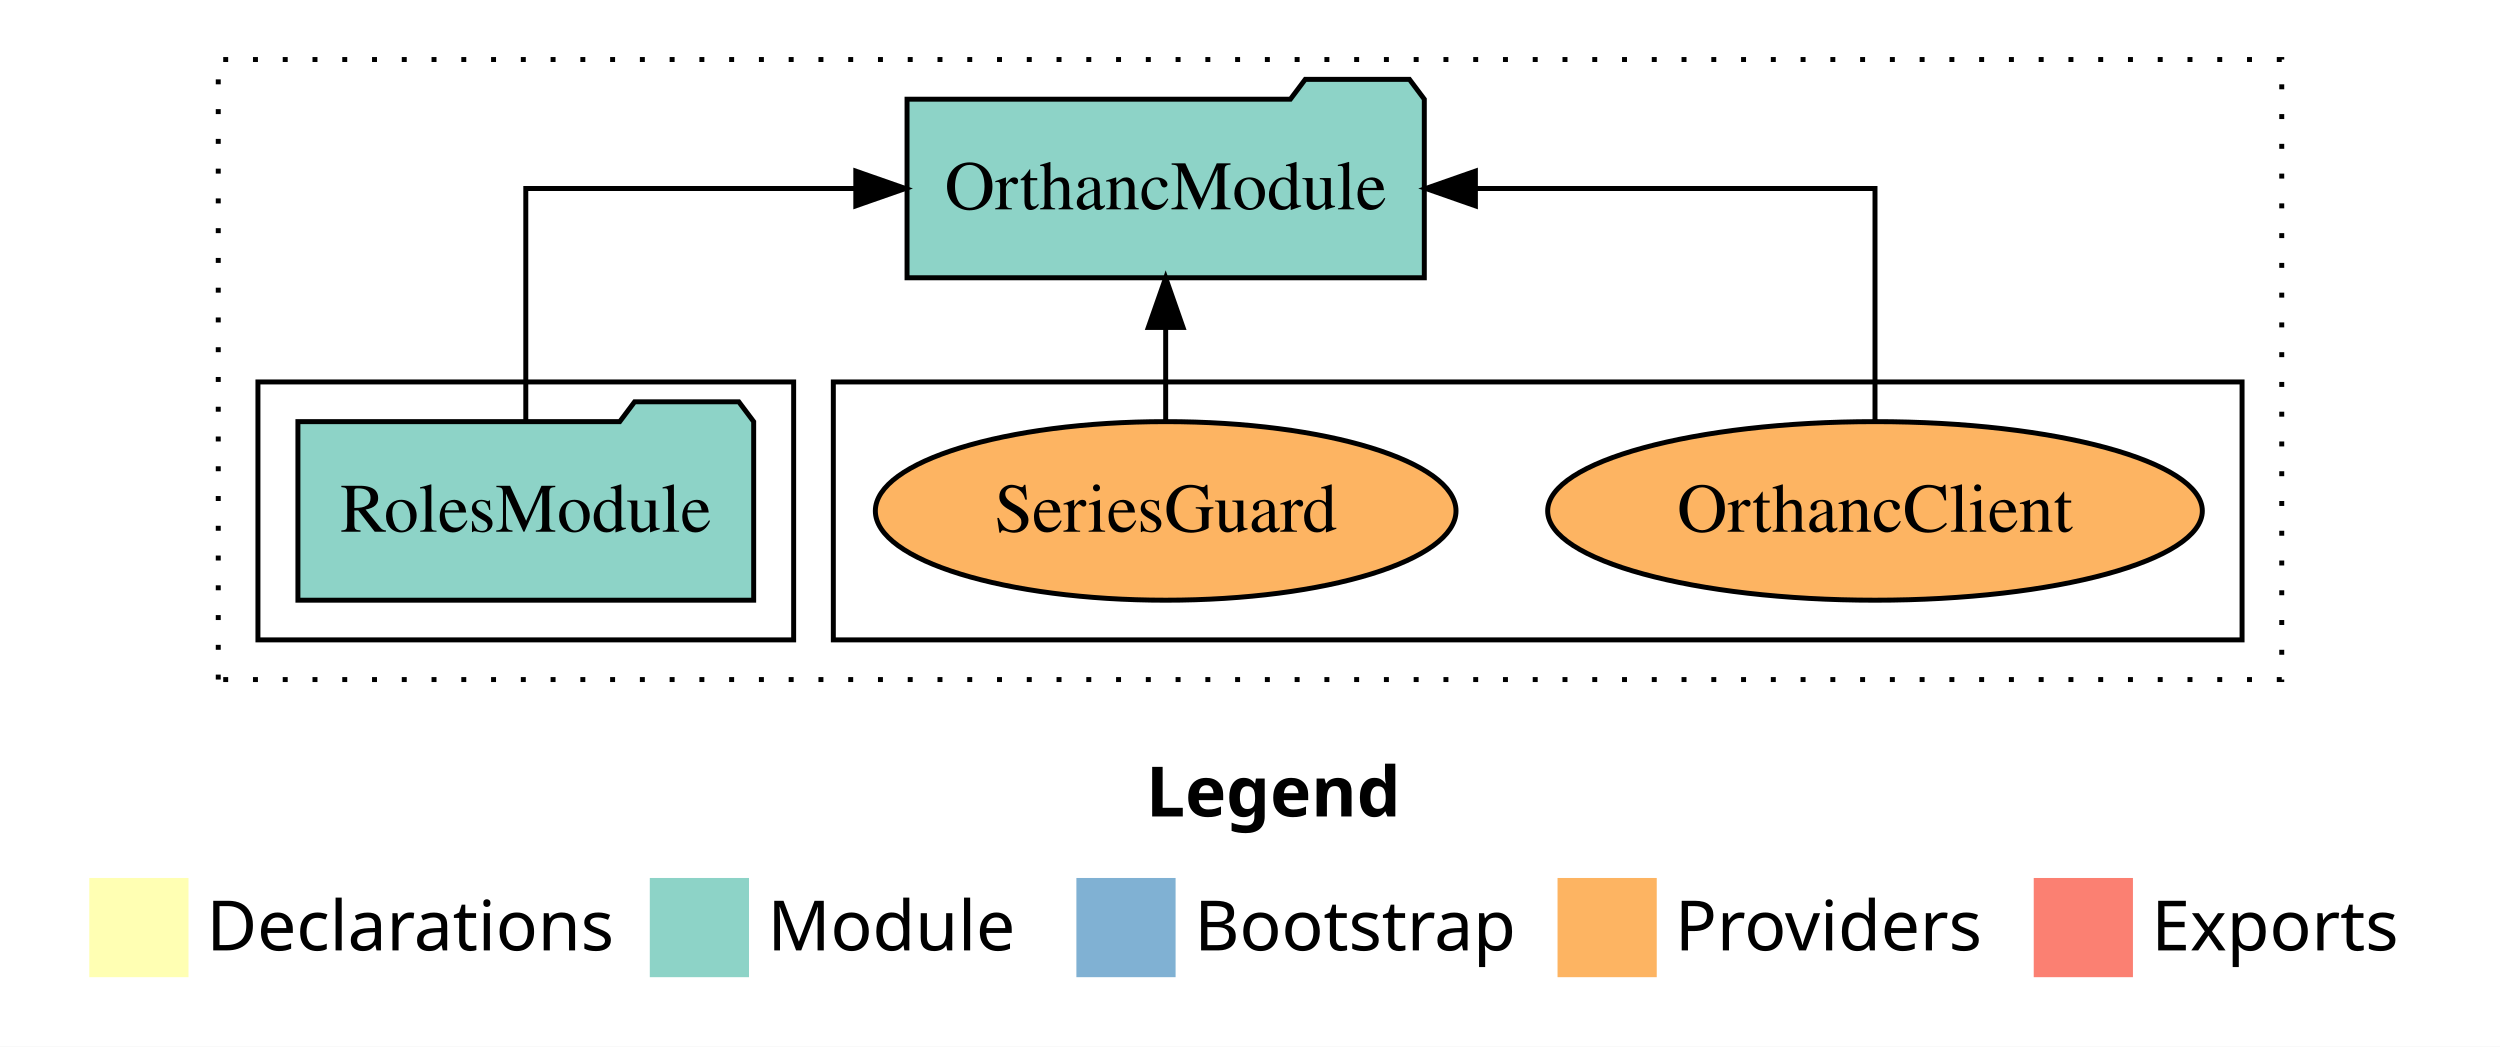
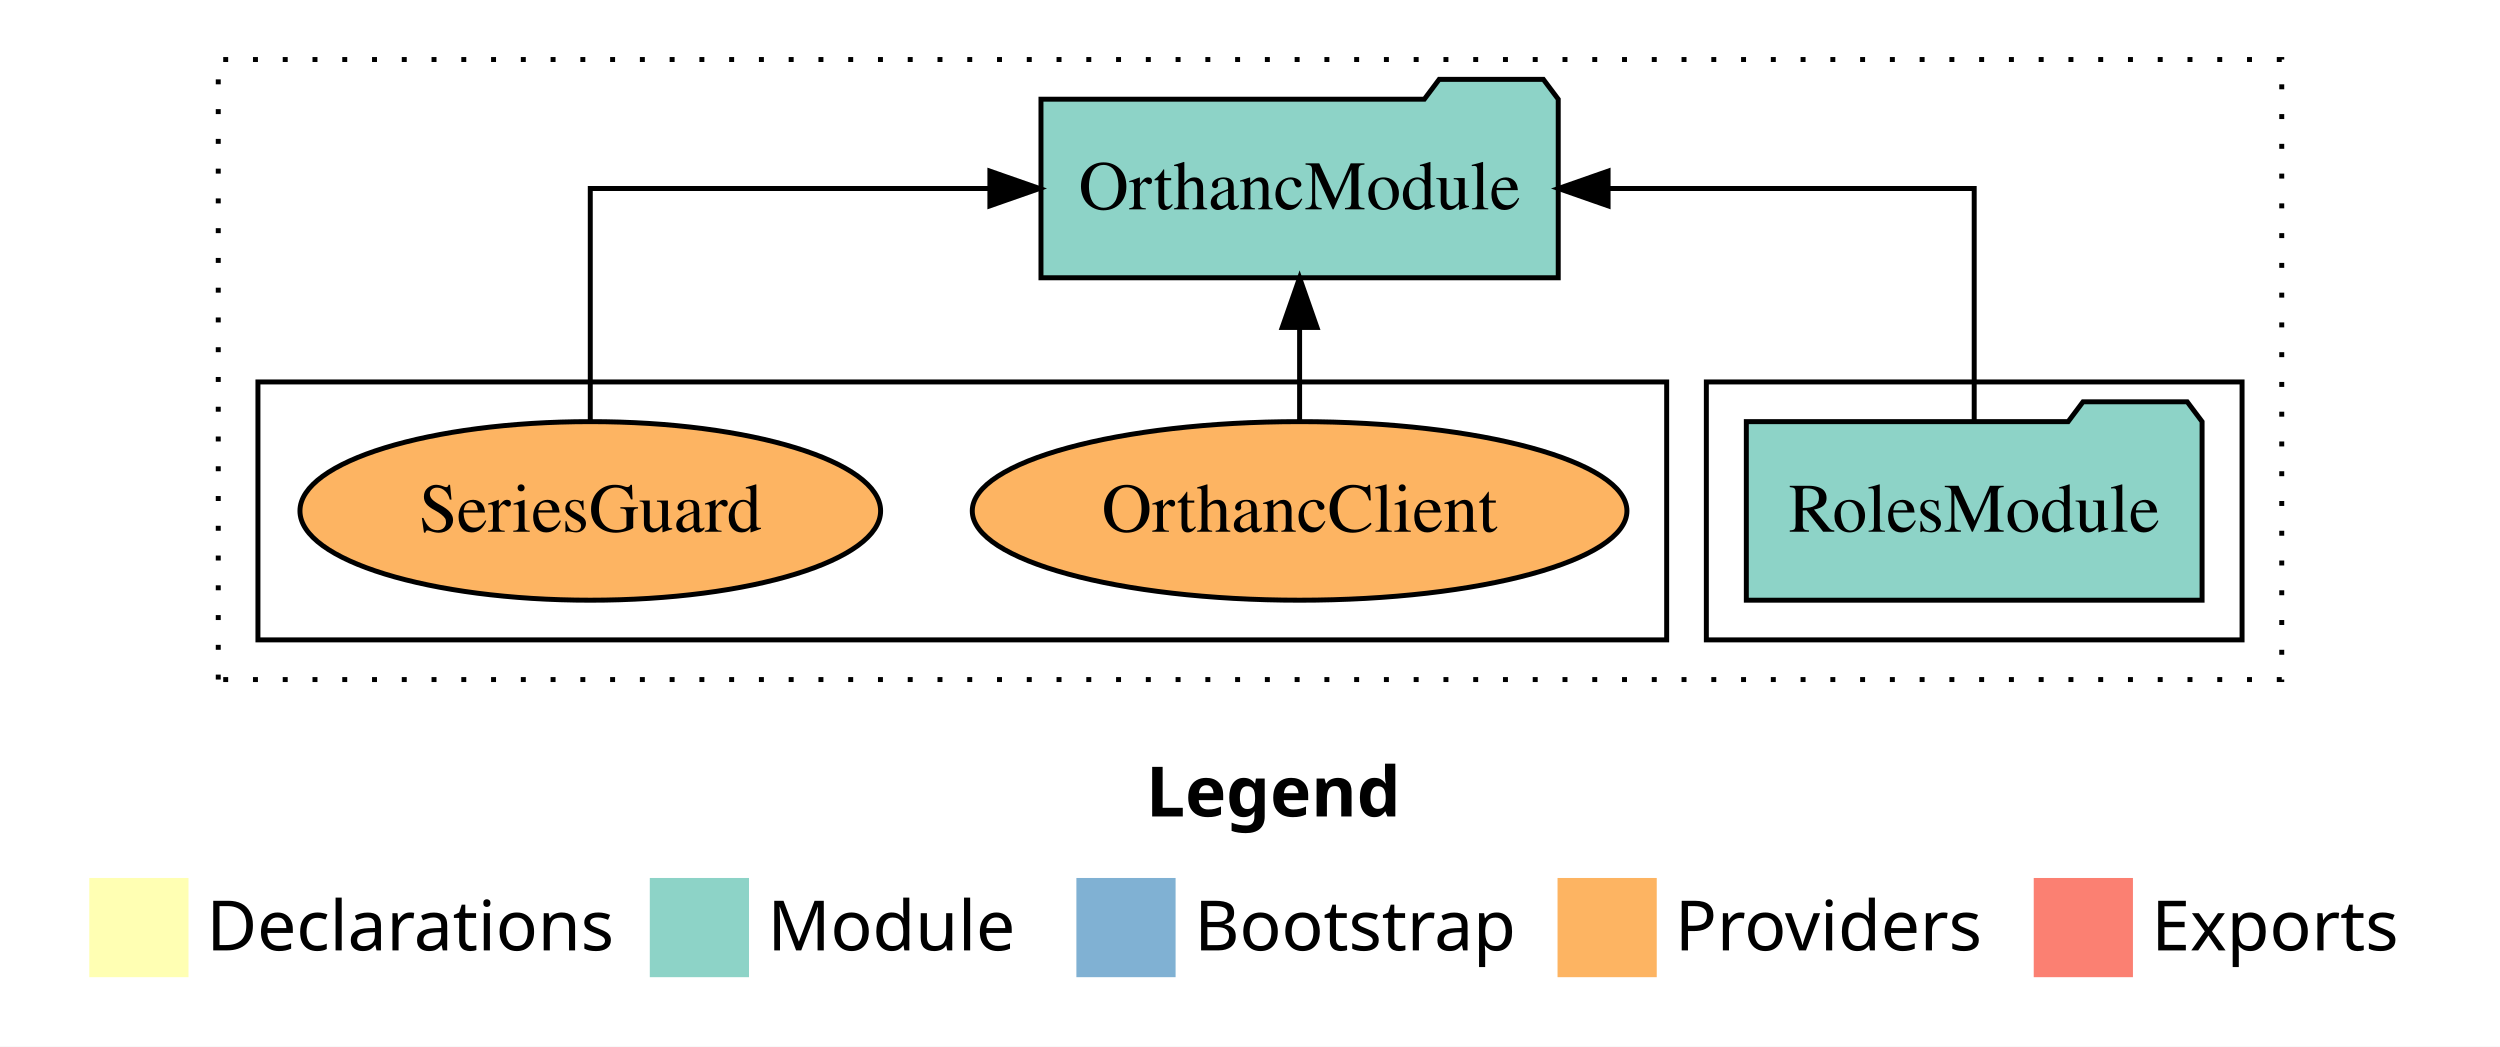
<svg xmlns="http://www.w3.org/2000/svg" width="504pt" height="211pt" viewBox="0.00 0.00 504.00 211.00">
  <g id="graph0" class="graph" transform="scale(1 1) rotate(0) translate(4 207)">
    <polygon fill="white" stroke="transparent" points="-4,4 -4,-207 500,-207 500,4 -4,4" />
    <text text-anchor="start" x="227.01" y="-42.4" font-family="Times-12" font-weight="bold" font-size="14.00">Legend</text>
    <polygon fill="#ffffb3" stroke="transparent" points="14,-10 14,-30 34,-30 34,-10 14,-10" />
    <text text-anchor="start" x="37.63" y="-15.4" font-family="Times-12" font-size="14.00">  Declarations</text>
    <polygon fill="#8dd3c7" stroke="transparent" points="127,-10 127,-30 147,-30 147,-10 127,-10" />
    <text text-anchor="start" x="150.73" y="-15.4" font-family="Times-12" font-size="14.00">  Module</text>
    <polygon fill="#80b1d3" stroke="transparent" points="213,-10 213,-30 233,-30 233,-10 213,-10" />
    <text text-anchor="start" x="236.78" y="-15.4" font-family="Times-12" font-size="14.00">  Bootstrap</text>
    <polygon fill="#fdb462" stroke="transparent" points="310,-10 310,-30 330,-30 330,-10 310,-10" />
    <text text-anchor="start" x="333.67" y="-15.4" font-family="Times-12" font-size="14.00">  Providers</text>
    <polygon fill="#fb8072" stroke="transparent" points="406,-10 406,-30 426,-30 426,-10 406,-10" />
    <text text-anchor="start" x="429.73" y="-15.4" font-family="Times-12" font-size="14.00">  Exports</text>
    <g id="clust1" class="cluster">
      <polygon fill="none" stroke="black" stroke-dasharray="1,5" points="40,-70 40,-195 456,-195 456,-70 40,-70" />
    </g>
+     <g id="clust3" class="cluster">
+       <polygon fill="none" stroke="black" points="340,-78 340,-130 448,-130 448,-78 340,-78" />
+     </g>
    <g id="clust6" class="cluster">
-       <polygon fill="none" stroke="black" points="164,-78 164,-130 448,-130 448,-78 164,-78" />
-     </g>
-     <g id="clust3" class="cluster">
-       <polygon fill="none" stroke="black" points="48,-78 48,-130 156,-130 156,-78 48,-78" />
+       <polygon fill="none" stroke="black" points="48,-78 48,-130 332,-130 332,-78 48,-78" />
    </g>
    <g id="node1" class="node">
-       <polygon fill="#8dd3c7" stroke="black" points="147.94,-122 144.94,-126 123.94,-126 120.94,-122 56.06,-122 56.06,-86 147.94,-86 147.94,-122" />
-       <text text-anchor="middle" x="102" y="-99.8" font-family="Times,serif" font-size="14.00">RolesModule</text>
+       <polygon fill="#8dd3c7" stroke="black" points="439.94,-122 436.94,-126 415.94,-126 412.94,-122 348.06,-122 348.06,-86 439.94,-86 439.94,-122" />
+       <text text-anchor="middle" x="394" y="-99.8" font-family="Times,serif" font-size="14.00">RolesModule</text>
    </g>
    <g id="node2" class="node">
-       <polygon fill="#8dd3c7" stroke="black" points="283.14,-187 280.14,-191 259.14,-191 256.14,-187 178.86,-187 178.86,-151 283.14,-151 283.14,-187" />
-       <text text-anchor="middle" x="231" y="-164.8" font-family="Times,serif" font-size="14.00">OrthancModule</text>
+       <polygon fill="#8dd3c7" stroke="black" points="310.14,-187 307.14,-191 286.14,-191 283.14,-187 205.86,-187 205.86,-151 310.14,-151 310.14,-187" />
+       <text text-anchor="middle" x="258" y="-164.8" font-family="Times,serif" font-size="14.00">OrthancModule</text>
    </g>
    <g id="edge1" class="edge">
-       <path fill="none" stroke="black" d="M102,-122.11C102,-141.34 102,-169 102,-169 102,-169 168.53,-169 168.53,-169" />
-       <polygon fill="black" stroke="black" points="168.53,-172.5 178.53,-169 168.53,-165.5 168.53,-172.5" />
+       <path fill="none" stroke="black" d="M394,-122.11C394,-141.34 394,-169 394,-169 394,-169 320.19,-169 320.19,-169" />
+       <polygon fill="black" stroke="black" points="320.19,-165.5 310.19,-169 320.19,-172.5 320.19,-165.5" />
    </g>
    <g id="node3" class="node">
-       <ellipse fill="#fdb462" stroke="black" cx="374" cy="-104" rx="65.99" ry="18" />
-       <text text-anchor="middle" x="374" y="-99.8" font-family="Times,serif" font-size="14.00">OrthancClient</text>
+       <ellipse fill="#fdb462" stroke="black" cx="258" cy="-104" rx="65.99" ry="18" />
+       <text text-anchor="middle" x="258" y="-99.8" font-family="Times,serif" font-size="14.00">OrthancClient</text>
    </g>
    <g id="edge2" class="edge">
-       <path fill="none" stroke="black" d="M374,-122.11C374,-141.34 374,-169 374,-169 374,-169 293.44,-169 293.44,-169" />
-       <polygon fill="black" stroke="black" points="293.44,-165.5 283.44,-169 293.44,-172.5 293.44,-165.5" />
+       <path fill="none" stroke="black" d="M258,-122.11C258,-122.11 258,-140.99 258,-140.99" />
+       <polygon fill="black" stroke="black" points="254.5,-140.99 258,-150.99 261.5,-140.99 254.5,-140.99" />
    </g>
    <g id="node4" class="node">
-       <ellipse fill="#fdb462" stroke="black" cx="231" cy="-104" rx="58.53" ry="18" />
-       <text text-anchor="middle" x="231" y="-99.8" font-family="Times,serif" font-size="14.00">SeriesGuard</text>
+       <ellipse fill="#fdb462" stroke="black" cx="115" cy="-104" rx="58.53" ry="18" />
+       <text text-anchor="middle" x="115" y="-99.8" font-family="Times,serif" font-size="14.00">SeriesGuard</text>
    </g>
    <g id="edge3" class="edge">
-       <path fill="none" stroke="black" d="M231,-122.11C231,-122.11 231,-140.99 231,-140.99" />
-       <polygon fill="black" stroke="black" points="227.5,-140.99 231,-150.99 234.5,-140.99 227.5,-140.99" />
+       <path fill="none" stroke="black" d="M115,-122.11C115,-141.34 115,-169 115,-169 115,-169 195.56,-169 195.56,-169" />
+       <polygon fill="black" stroke="black" points="195.56,-172.5 205.56,-169 195.56,-165.5 195.56,-172.5" />
    </g>
  </g>
</svg>
